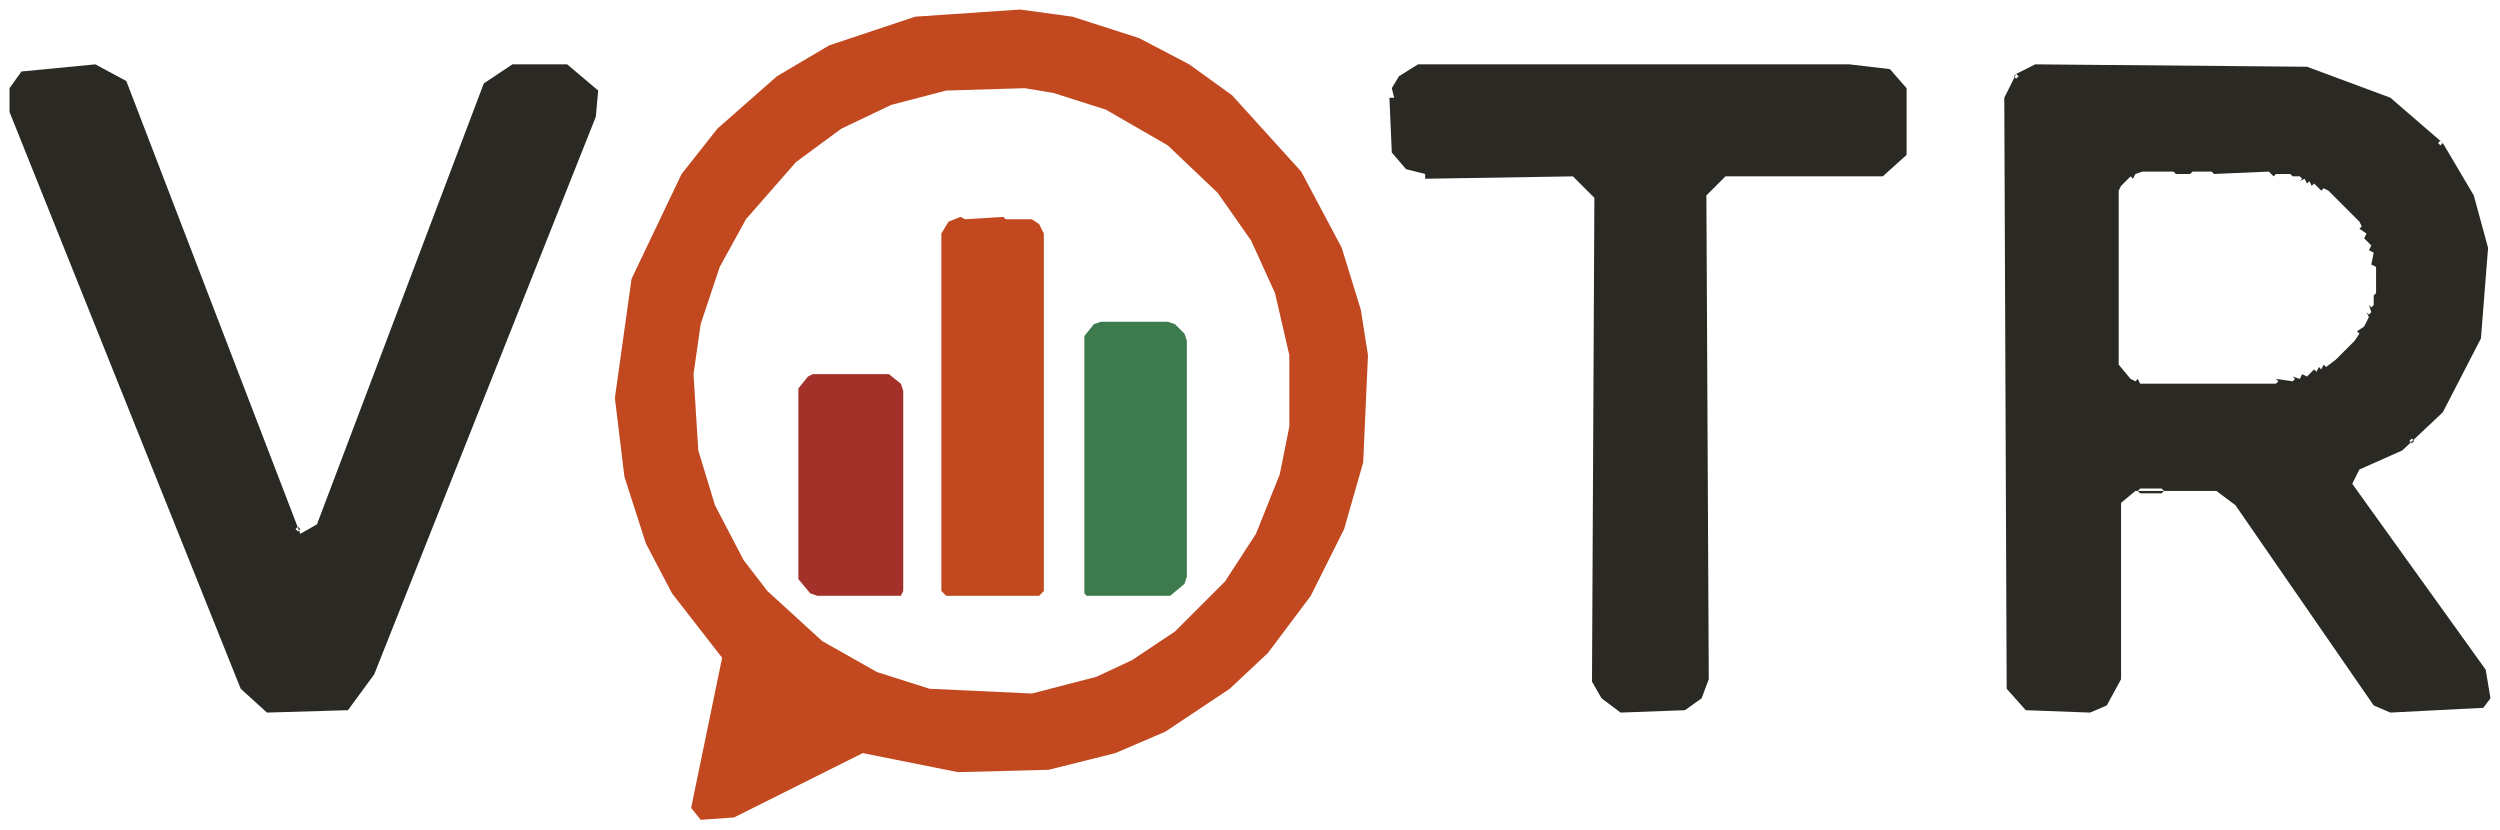
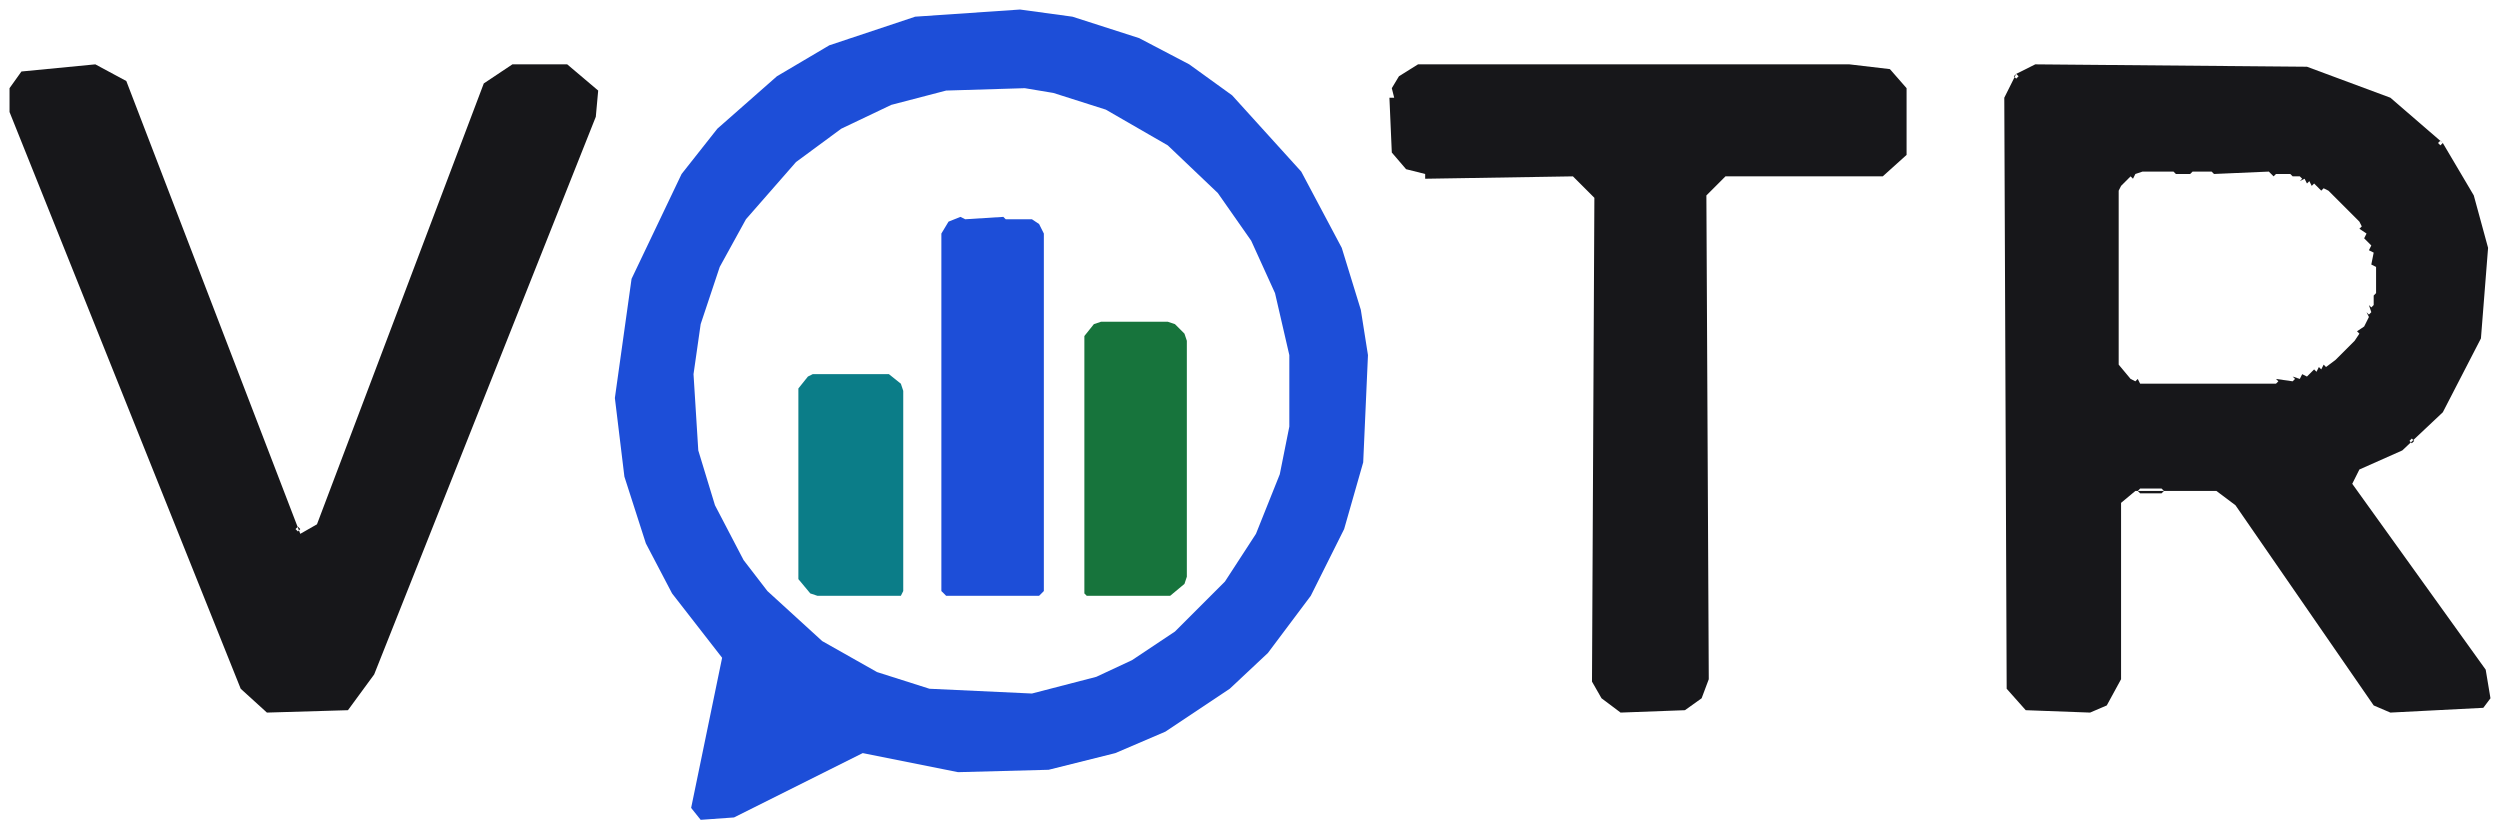
<svg xmlns="http://www.w3.org/2000/svg" viewBox="17 15 1049 348" role="img" aria-label="VOTR">
-   <path d="M 863,46 L 858,56 L 859,304 L 867,313 L 894,314 L 901,311 L 907,300 L 907,226 L 913,221 L 947,221 L 955,227 L 1013,311 L 1020,314 L 1059,312 L 1062,308 L 1060,296 L 1004,218 L 1007,212 L 1025,204 L 1042,188 L 1058,157 L 1061,119 L 1055,97 L 1042,75 L 1020,56 L 985,43 L 871,42 Z M 862,47 L 863,46 L 864,47 L 863,48 Z M 1040,75 L 1041,74 L 1042,75 L 1041,76 Z M 907,93 L 911,89 L 912,90 L 913,88 L 916,87 L 929,87 L 930,88 L 936,88 L 937,87 L 945,87 L 946,88 L 969,87 L 971,89 L 972,88 L 978,88 L 979,89 L 978,90 L 979,89 L 982,89 L 983,90 L 982,91 L 984,90 L 985,92 L 986,91 L 987,93 L 988,92 L 991,95 L 992,94 L 994,95 L 1007,108 L 1008,110 L 1007,111 L 1010,113 L 1009,115 L 1012,118 L 1011,120 L 1013,121 L 1012,126 L 1014,127 L 1014,138 L 1013,139 L 1012,138 L 1013,139 L 1013,143 L 1012,144 L 1011,143 L 1012,146 L 1011,147 L 1010,146 L 1011,148 L 1009,152 L 1006,154 L 1007,155 L 1005,158 L 997,166 L 996,165 L 997,166 L 993,169 L 992,168 L 991,170 L 990,169 L 989,171 L 988,170 L 985,173 L 983,172 L 982,174 L 979,173 L 980,174 L 979,175 L 972,174 L 973,175 L 972,176 L 915,176 L 914,174 L 913,175 L 911,174 L 906,168 L 906,95 Z M 1028,200 L 1029,199 L 1030,200 L 1029,201 Z M 914,221 L 915,220 L 924,220 L 925,221 L 924,222 L 915,222 Z" fill="#2B2924" fill-rule="evenodd" />
-   <path d="M 612,42 L 604,47 L 601,52 L 602,56 L 600,56 L 601,79 L 607,86 L 615,88 L 615,90 L 677,89 L 686,98 L 685,301 L 689,308 L 697,314 L 724,313 L 731,308 L 734,300 L 733,97 L 741,89 L 807,89 L 817,80 L 817,52 L 810,44 L 793,42 Z" fill="#2B2924" fill-rule="evenodd" />
-   <path d="M 26,45 L 21,52 L 21,62 L 118,304 L 129,314 L 163,313 L 174,298 L 267,64 L 268,53 L 255,42 L 232,42 L 220,50 L 150,235 L 143,239 L 70,49 L 57,42 Z M 141,237 L 142,236 L 143,237 L 142,238 Z" fill="#2B2924" fill-rule="evenodd" />
-   <path d="M 420,106 L 415,108 L 412,113 L 412,263 L 414,265 L 453,265 L 455,263 L 455,113 L 453,109 L 450,107 L 439,107 L 438,106 L 422,107 Z" fill="#C1481F" fill-rule="evenodd" />
-   <path d="M 516,42 L 495,31 L 467,22 L 445,19 L 401,22 L 365,34 L 343,47 L 318,69 L 303,88 L 282,132 L 275,182 L 279,215 L 288,243 L 299,264 L 320,291 L 307,354 L 311,359 L 325,358 L 379,331 L 419,339 L 457,338 L 485,331 L 506,322 L 533,304 L 549,289 L 567,265 L 581,237 L 589,209 L 591,164 L 588,145 L 580,119 L 563,87 L 534,55 Z M 414,53 L 447,52 L 459,54 L 481,61 L 507,76 L 528,96 L 542,116 L 552,138 L 558,164 L 558,194 L 554,214 L 544,239 L 531,259 L 510,280 L 492,292 L 477,299 L 450,306 L 407,304 L 385,297 L 362,284 L 339,263 L 329,250 L 317,227 L 310,204 L 308,172 L 311,151 L 319,127 L 330,107 L 351,83 L 370,69 L 391,59 Z" fill="#C1481F" fill-rule="evenodd" />
-   <path d="M 358,172 L 356,173 L 352,178 L 352,258 L 357,264 L 360,265 L 395,265 L 396,263 L 396,179 L 395,176 L 390,172 Z" fill="#A3312A" fill-rule="evenodd" />
-   <path d="M 479,150 L 476,151 L 472,156 L 472,264 L 473,265 L 508,265 L 514,260 L 515,257 L 515,158 L 514,155 L 510,151 L 507,150 Z" fill="#3D7A4E" fill-rule="evenodd" />
+   <path d="M 863,46 L 858,56 L 859,304 L 867,313 L 894,314 L 901,311 L 907,300 L 907,226 L 913,221 L 947,221 L 955,227 L 1013,311 L 1020,314 L 1059,312 L 1062,308 L 1060,296 L 1004,218 L 1007,212 L 1025,204 L 1042,188 L 1058,157 L 1061,119 L 1055,97 L 1042,75 L 1020,56 L 985,43 L 871,42 Z M 862,47 L 863,46 L 864,47 L 863,48 Z M 1040,75 L 1041,74 L 1042,75 L 1041,76 Z M 907,93 L 911,89 L 912,90 L 913,88 L 916,87 L 929,87 L 930,88 L 936,88 L 937,87 L 945,87 L 946,88 L 969,87 L 971,89 L 972,88 L 978,88 L 979,89 L 978,90 L 979,89 L 982,89 L 983,90 L 982,91 L 984,90 L 985,92 L 986,91 L 987,93 L 988,92 L 991,95 L 992,94 L 994,95 L 1007,108 L 1008,110 L 1007,111 L 1010,113 L 1009,115 L 1012,118 L 1011,120 L 1013,121 L 1012,126 L 1014,127 L 1014,138 L 1013,139 L 1012,138 L 1013,139 L 1013,143 L 1012,144 L 1011,143 L 1012,146 L 1011,147 L 1010,146 L 1011,148 L 1009,152 L 1006,154 L 1007,155 L 1005,158 L 997,166 L 996,165 L 997,166 L 993,169 L 992,168 L 991,170 L 990,169 L 989,171 L 988,170 L 985,173 L 983,172 L 982,174 L 979,173 L 980,174 L 979,175 L 972,174 L 973,175 L 972,176 L 915,176 L 914,174 L 913,175 L 911,174 L 906,168 L 906,95 Z M 1028,200 L 1029,199 L 1030,200 L 1029,201 Z M 914,221 L 915,220 L 924,220 L 925,221 L 924,222 L 915,222 Z" fill="#17171A" fill-rule="evenodd" />
+   <path d="M 612,42 L 604,47 L 601,52 L 602,56 L 600,56 L 601,79 L 607,86 L 615,88 L 615,90 L 677,89 L 686,98 L 685,301 L 689,308 L 697,314 L 724,313 L 731,308 L 734,300 L 733,97 L 741,89 L 807,89 L 817,80 L 817,52 L 810,44 L 793,42 Z" fill="#17171A" fill-rule="evenodd" />
+   <path d="M 26,45 L 21,52 L 21,62 L 118,304 L 129,314 L 163,313 L 174,298 L 267,64 L 268,53 L 255,42 L 232,42 L 220,50 L 150,235 L 143,239 L 70,49 L 57,42 Z M 141,237 L 142,236 L 143,237 L 142,238 Z" fill="#17171A" fill-rule="evenodd" />
+   <path d="M 420,106 L 415,108 L 412,113 L 412,263 L 414,265 L 453,265 L 455,263 L 455,113 L 453,109 L 450,107 L 439,107 L 438,106 L 422,107 Z" fill="#1D4ED8" fill-rule="evenodd" />
+   <path d="M 516,42 L 495,31 L 467,22 L 445,19 L 401,22 L 365,34 L 343,47 L 318,69 L 303,88 L 282,132 L 275,182 L 279,215 L 288,243 L 299,264 L 320,291 L 307,354 L 311,359 L 325,358 L 379,331 L 419,339 L 457,338 L 485,331 L 506,322 L 533,304 L 549,289 L 567,265 L 581,237 L 589,209 L 591,164 L 588,145 L 580,119 L 563,87 L 534,55 Z M 414,53 L 447,52 L 459,54 L 481,61 L 507,76 L 528,96 L 542,116 L 552,138 L 558,164 L 558,194 L 554,214 L 544,239 L 531,259 L 510,280 L 492,292 L 477,299 L 450,306 L 407,304 L 385,297 L 362,284 L 339,263 L 329,250 L 317,227 L 310,204 L 308,172 L 311,151 L 319,127 L 330,107 L 351,83 L 370,69 L 391,59 Z" fill="#1D4ED8" fill-rule="evenodd" />
+   <path d="M 358,172 L 356,173 L 352,178 L 352,258 L 357,264 L 360,265 L 395,265 L 396,263 L 396,179 L 395,176 L 390,172 Z" fill="#0B7D88" fill-rule="evenodd" />
+   <path d="M 479,150 L 476,151 L 472,156 L 472,264 L 473,265 L 508,265 L 514,260 L 515,257 L 515,158 L 514,155 L 510,151 L 507,150 Z" fill="#17743C" fill-rule="evenodd" />
</svg>
